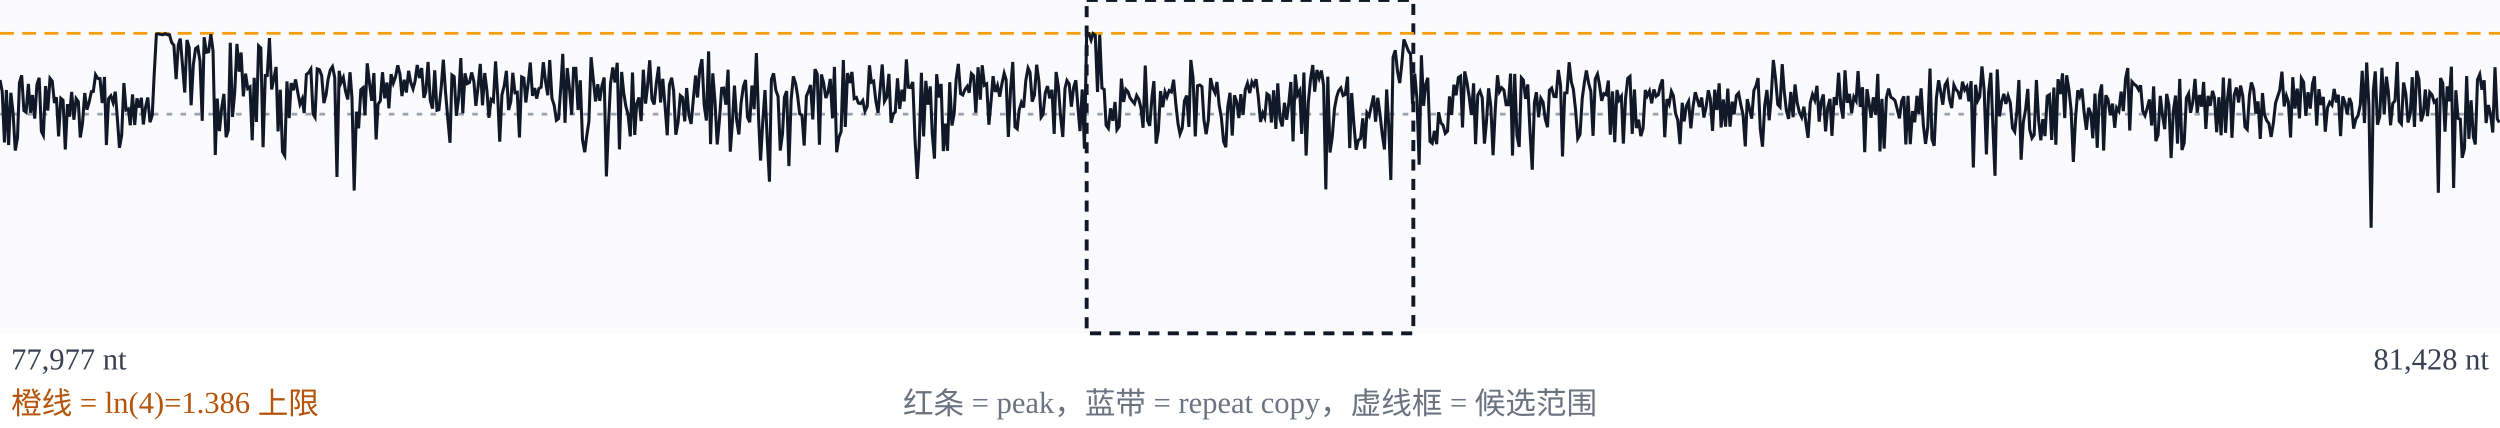
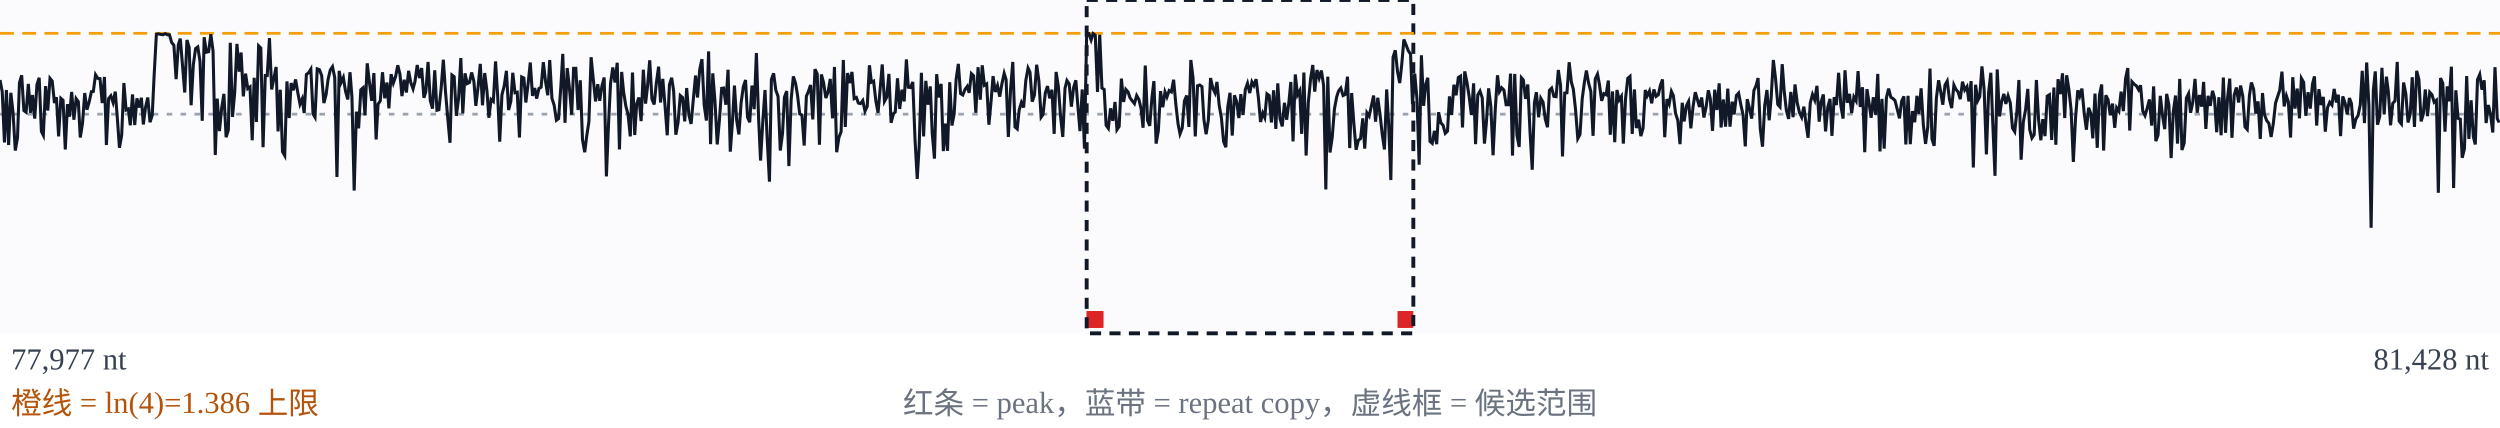
<svg xmlns="http://www.w3.org/2000/svg" viewBox="0 0 900 154" width="100%" role="img" aria-label="detector track NC_015292.1:79477-79928">
  <rect width="900" height="120" fill="#fbfbfd" />
+   <rect x="391.2" y="112" width="5.7" height="6" fill="#dc2626" />
+   <rect x="391.2" y="112" width="6.0" height="6" fill="#dc2626" />
+   <rect x="391.5" y="112" width="5.7" height="6" fill="#dc2626" />
+   <rect x="503.1" y="112" width="5.7" height="6" fill="#dc2626" />
+   <rect x="503.3" y="112" width="2.6" height="6" fill="#dc2626" />
+   <rect x="504.4" y="112" width="4.2" height="6" fill="#dc2626" />
  <rect x="391.2" y="0" width="117.6" height="120" fill="none" stroke="#111827" stroke-dasharray="4 3" stroke-width="1.4" />
  <line x1="0" y1="41.1" x2="900" y2="41.1" stroke="#9ca3af" stroke-dasharray="2 3" />
  <line x1="0" y1="12.0" x2="900" y2="12.0" stroke="#f59e0b" stroke-dasharray="5 3" />
  <polyline fill="none" stroke="#111827" stroke-width="1.1" points="0.0,28.8 0.8,33.0 1.6,51.3 2.3,32.4 3.1,52.2 3.9,33.4 4.7,40.6 5.5,54.2 6.3,49.6 7.0,29.8 7.8,27.1 8.6,39.8 9.4,40.4 10.2,30.2 11.0,40.6 11.7,34.2 12.5,42.7 13.3,30.5 14.1,28.0 14.9,47.3 15.6,48.7 16.4,31.0 17.2,39.8 18.0,28.2 18.8,29.2 19.6,37.1 20.3,35.0 21.1,49.1 21.9,35.4 22.7,36.1 23.5,53.8 24.3,37.5 25.0,42.0 25.8,33.1 26.6,43.1 27.4,35.5 28.2,36.6 28.9,49.5 29.7,44.4 30.5,33.5 31.3,39.5 32.1,36.7 32.9,33.0 33.6,32.9 34.4,26.9 35.2,28.2 36.0,28.3 36.8,37.1 37.6,27.7 38.3,52.2 39.1,35.5 39.9,34.5 40.7,36.9 41.5,33.0 42.2,42.0 43.0,53.2 43.8,48.7 44.6,29.9 45.4,39.6 46.2,39.2 46.9,45.1 47.7,34.0 48.5,45.0 49.3,35.4 50.1,38.7 50.9,35.2 51.6,44.8 52.4,38.6 53.2,35.1 54.0,44.0 54.8,41.5 55.5,26.9 56.3,12.3 57.1,12.2 57.9,12.4 58.7,12.5 59.5,12.1 60.2,12.5 61.0,12.5 61.8,15.3 62.6,16.3 63.4,28.5 64.2,16.1 64.9,13.9 65.7,23.5 66.5,33.3 67.3,14.4 68.1,17.1 68.8,37.9 69.6,23.3 70.4,17.5 71.2,16.9 72.0,22.1 72.8,43.5 73.5,13.4 74.3,18.8 75.1,18.6 75.9,12.3 76.7,18.4 77.5,55.8 78.2,35.5 79.0,47.2 79.8,38.9 80.6,33.8 81.4,49.4 82.2,46.8 82.9,15.4 83.7,42.1 84.5,33.2 85.3,15.8 86.1,25.8 86.8,18.9 87.6,34.7 88.4,26.5 89.2,31.9 90.0,31.3 90.8,50.5 91.5,28.0 92.3,43.9 93.1,16.5 93.9,17.3 94.7,53.0 95.5,27.2 96.2,27.2 97.0,13.7 97.8,32.2 98.6,28.2 99.4,24.1 100.1,47.3 100.9,32.3 101.7,54.6 102.5,56.0 103.3,29.3 104.1,42.5 104.8,29.9 105.6,32.5 106.4,28.6 107.2,33.3 108.0,37.5 108.8,35.6 109.5,40.7 110.3,26.8 111.1,26.2 111.9,24.9 112.7,41.0 113.4,42.2 114.2,24.8 115.0,25.1 115.8,27.2 116.6,37.1 117.4,34.0 118.1,28.6 118.9,25.2 119.7,24.0 120.5,27.9 121.3,63.7 122.1,25.5 122.8,29.7 123.6,27.9 124.4,32.9 125.2,35.8 126.0,26.0 126.7,35.0 127.5,68.6 128.3,40.2 129.1,46.2 129.9,32.3 130.7,31.6 131.4,41.5 132.2,22.8 133.0,29.7 133.8,36.3 134.6,26.3 135.4,50.2 136.1,37.5 136.9,36.3 137.7,26.0 138.5,35.4 139.3,29.7 140.0,39.0 140.8,26.7 141.6,29.9 142.4,27.6 143.2,23.5 144.0,26.8 144.7,34.6 145.5,28.7 146.3,33.3 147.1,25.5 147.9,29.8 148.7,32.0 149.4,29.3 150.2,23.4 151.0,28.1 151.8,24.5 152.6,35.2 153.3,33.0 154.1,22.3 154.9,36.2 155.7,39.1 156.5,25.3 157.3,39.7 158.0,39.5 158.8,31.9 159.6,21.5 160.4,33.3 161.2,42.6 162.0,51.4 162.7,27.0 163.5,27.6 164.3,41.7 165.1,35.2 165.9,20.9 166.6,40.8 167.4,26.4 168.2,30.1 169.0,29.7 169.8,26.1 170.6,29.3 171.3,38.1 172.1,31.4 172.9,23.0 173.7,37.9 174.5,26.3 175.3,32.7 176.0,42.4 176.8,35.8 177.6,36.5 178.4,22.1 179.2,35.2 179.9,51.0 180.7,34.1 181.5,31.0 182.3,25.5 183.1,39.6 183.9,36.5 184.6,26.2 185.4,33.4 186.2,33.2 187.0,49.5 187.8,27.7 188.6,28.1 189.3,36.9 190.1,30.3 190.9,22.5 191.7,34.5 192.5,31.7 193.2,35.5 194.0,31.9 194.8,31.4 195.6,22.4 196.4,29.4 197.2,34.3 197.9,21.6 198.7,35.4 199.5,37.9 200.3,43.3 201.1,42.7 201.9,31.3 202.6,19.4 203.4,44.2 204.2,24.5 205.0,31.8 205.8,41.3 206.5,24.6 207.3,24.6 208.1,39.6 208.9,28.9 209.7,50.3 210.5,54.8 211.2,49.1 212.0,43.8 212.8,20.6 213.6,28.7 214.4,36.5 215.2,30.3 215.9,36.3 216.7,30.9 217.5,27.9 218.3,63.5 219.1,44.0 219.8,30.0 220.6,24.3 221.4,29.7 222.2,22.6 223.0,53.8 223.8,25.9 224.5,33.1 225.3,38.2 226.1,41.2 226.9,49.1 227.7,26.1 228.5,48.6 229.2,37.4 230.0,35.1 230.8,43.6 231.6,25.1 232.4,37.3 233.1,31.2 233.9,21.7 234.7,35.7 235.5,37.6 236.3,29.7 237.1,24.0 237.8,36.9 238.6,28.4 239.4,37.9 240.2,48.7 241.0,30.5 241.8,28.0 242.5,32.7 243.3,48.5 244.1,44.1 244.9,34.4 245.7,35.1 246.5,43.7 247.2,31.7 248.0,41.4 248.8,44.6 249.6,35.7 250.4,27.2 251.1,35.1 251.9,25.0 252.7,21.3 253.5,37.8 254.3,43.4 255.1,18.5 255.8,51.9 256.6,26.4 257.4,36.6 258.2,52.0 259.0,43.1 259.8,31.8 260.5,31.7 261.3,37.7 262.1,25.1 262.9,54.6 263.7,43.6 264.4,30.8 265.2,43.3 266.0,48.4 266.8,37.0 267.6,31.2 268.4,28.8 269.1,42.2 269.9,44.0 270.7,30.8 271.5,39.3 272.3,19.1 273.1,42.7 273.8,57.8 274.6,43.8 275.4,32.4 276.2,50.2 277.0,65.4 277.7,28.6 278.5,26.4 279.3,32.5 280.1,34.7 280.9,54.2 281.7,48.1 282.4,35.0 283.2,32.8 284.0,59.8 284.8,36.0 285.6,27.5 286.4,30.0 287.1,34.2 287.9,41.0 288.7,41.4 289.5,52.4 290.3,34.6 291.0,33.0 291.8,30.6 292.6,43.0 293.4,24.9 294.2,26.6 295.0,52.1 295.7,26.8 296.5,29.8 297.3,35.3 298.1,33.1 298.9,28.4 299.7,42.6 300.4,24.1 301.2,54.8 302.0,49.5 302.8,47.4 303.6,21.6 304.3,45.7 305.1,26.3 305.9,29.9 306.7,25.9 307.5,35.5 308.3,35.1 309.0,37.1 309.8,37.3 310.6,36.2 311.4,40.0 312.2,38.3 313.0,23.5 313.7,29.6 314.5,29.2 315.3,36.3 316.1,40.6 316.9,31.5 317.6,23.2 318.4,36.5 319.2,35.0 320.0,26.6 320.8,44.2 321.6,41.0 322.3,40.3 323.1,28.2 323.9,39.2 324.7,32.3 325.5,36.5 326.3,21.4 327.0,31.4 327.8,31.5 328.6,29.5 329.4,50.1 330.2,64.4 330.9,52.6 331.7,26.2 332.5,49.1 333.3,29.1 334.1,37.7 334.9,31.1 335.6,48.0 336.4,57.1 337.2,26.7 338.0,35.1 338.8,30.2 339.6,54.4 340.3,44.5 341.1,54.3 341.9,29.6 342.7,45.2 343.5,40.9 344.2,28.6 345.0,23.0 345.8,33.7 346.6,34.2 347.4,32.2 348.2,31.1 348.9,33.4 349.7,26.5 350.5,27.3 351.3,40.6 352.1,24.2 352.9,35.9 353.6,23.5 354.4,30.7 355.2,30.2 356.0,44.9 356.8,36.3 357.5,27.4 358.3,33.1 359.1,30.8 359.9,34.8 360.7,30.1 361.5,26.4 362.2,28.7 363.0,49.3 363.8,32.2 364.6,22.3 365.4,45.7 366.2,46.4 366.9,39.6 367.7,36.9 368.5,38.7 369.3,28.9 370.1,24.5 370.8,26.0 371.6,36.6 372.4,34.2 373.2,23.3 374.0,29.2 374.8,42.2 375.5,41.2 376.3,33.5 377.1,31.0 377.9,35.4 378.7,32.3 379.5,48.2 380.2,25.9 381.0,31.1 381.8,41.9 382.6,49.3 383.4,31.8 384.1,29.0 384.9,30.2 385.7,38.4 386.5,31.5 387.3,28.9 388.1,39.1 388.8,47.2 389.6,32.2 390.4,53.5 391.2,12.1 392.0,12.1 392.8,14.4 393.5,12.1 394.3,12.7 395.1,33.1 395.9,12.5 396.7,31.7 397.5,32.2 398.2,45.1 399.0,46.2 399.8,39.0 400.6,43.5 401.4,36.7 402.1,46.7 402.9,45.5 403.7,28.3 404.5,36.7 405.3,32.2 406.1,33.1 406.8,35.2 407.6,36.3 408.4,37.3 409.2,34.4 410.0,35.8 410.8,39.2 411.5,46.0 412.3,23.6 413.1,43.3 413.9,45.3 414.7,35.1 415.4,29.2 416.2,51.7 417.0,47.1 417.8,32.8 418.6,38.6 419.4,33.1 420.1,34.9 420.9,32.6 421.7,33.1 422.5,28.7 423.3,37.5 424.1,44.6 424.8,48.2 425.6,46.1 426.4,36.3 427.2,34.4 428.0,45.7 428.7,21.6 429.5,28.1 430.3,49.1 431.1,30.9 431.9,30.6 432.7,31.2 433.4,43.0 434.2,48.3 435.0,43.3 435.8,28.1 436.6,31.7 437.4,33.4 438.1,29.5 438.9,37.8 439.7,42.4 440.5,51.0 441.3,53.0 442.0,38.5 442.8,33.4 443.6,48.8 444.4,34.3 445.2,36.6 446.0,42.5 446.7,33.9 447.5,41.4 448.3,32.3 449.1,30.0 449.9,33.5 450.7,29.5 451.4,30.8 452.2,28.5 453.0,35.0 453.8,43.9 454.6,40.7 455.3,42.3 456.1,33.8 456.9,34.4 457.7,44.1 458.5,32.5 459.3,46.4 460.0,30.0 460.8,42.7 461.6,45.5 462.4,37.0 463.2,43.1 464.0,36.8 464.7,29.5 465.5,50.9 466.3,26.8 467.1,34.2 467.9,32.7 468.6,48.2 469.4,26.1 470.2,56.0 471.0,36.8 471.8,28.5 472.6,23.4 473.3,33.0 474.1,25.2 474.9,28.1 475.7,25.4 476.5,30.8 477.3,68.2 478.0,27.6 478.8,54.9 479.6,49.4 480.4,39.2 481.2,34.9 481.9,32.7 482.7,31.7 483.5,34.4 484.3,34.0 485.1,27.6 485.9,53.3 486.6,33.5 487.4,44.6 488.2,53.9 489.0,50.5 489.8,49.9 490.6,42.6 491.3,53.5 492.1,40.6 492.9,41.8 493.7,38.1 494.5,34.4 495.2,43.8 496.0,35.2 496.8,41.1 497.6,48.3 498.4,53.8 499.2,32.2 499.9,44.4 500.7,64.8 501.5,20.6 502.3,18.1 503.1,25.7 503.9,29.9 504.6,23.5 505.4,14.2 506.2,16.2 507.0,18.3 507.8,19.5 508.5,37.5 509.3,26.5 510.1,35.5 510.9,59.3 511.7,19.9 512.5,38.1 513.2,30.6 514.0,28.0 514.8,50.9 515.6,51.6 516.4,47.1 517.2,51.9 517.9,40.4 518.7,44.2 519.5,45.1 520.3,48.0 521.1,47.2 521.8,34.7 522.6,41.4 523.4,30.5 524.2,34.3 525.0,27.9 525.8,27.4 526.5,45.9 527.3,25.7 528.1,29.6 528.9,34.8 529.7,41.4 530.5,30.0 531.2,51.9 532.0,34.2 532.8,32.8 533.6,35.2 534.4,51.7 535.1,44.1 535.9,31.8 536.7,38.3 537.5,55.9 538.3,39.3 539.1,27.1 539.8,33.0 540.6,31.6 541.4,32.4 542.2,37.7 543.0,37.7 543.8,26.5 544.5,56.0 545.3,26.6 546.1,48.7 546.9,52.9 547.7,28.0 548.4,28.8 549.2,35.6 550.0,30.4 550.8,47.3 551.6,61.1 552.4,36.9 553.1,33.2 553.9,42.2 554.7,35.4 555.5,36.8 556.3,42.9 557.1,45.8 557.8,32.5 558.6,31.7 559.4,34.7 560.2,34.8 561.0,25.2 561.8,30.7 562.5,56.3 563.3,33.5 564.1,33.4 564.9,22.4 565.7,29.6 566.4,32.1 567.2,39.5 568.0,49.9 568.8,48.4 569.6,35.5 570.4,29.5 571.1,25.4 571.9,29.9 572.7,32.9 573.5,48.9 574.3,28.4 575.1,26.7 575.8,30.4 576.6,36.3 577.4,33.7 578.2,34.1 579.0,29.0 579.7,48.5 580.5,32.9 581.3,51.2 582.1,32.4 582.9,36.0 583.7,34.7 584.4,51.7 585.2,35.4 586.0,28.2 586.8,27.5 587.6,48.2 588.4,32.2 589.1,46.1 589.9,43.1 590.7,49.0 591.5,46.2 592.3,32.4 593.0,34.5 593.8,32.8 594.6,37.2 595.4,32.2 596.2,34.7 597.0,34.1 597.7,30.9 598.5,28.6 599.3,49.4 600.1,35.7 600.9,37.5 601.7,32.9 602.4,34.4 603.2,40.8 604.0,43.3 604.8,51.9 605.6,37.0 606.3,43.7 607.1,38.1 607.9,36.5 608.7,46.2 609.5,38.4 610.3,33.2 611.0,35.6 611.8,38.5 612.6,35.1 613.4,42.3 614.2,38.5 615.0,32.5 615.7,35.5 616.5,47.1 617.3,32.3 618.1,39.6 618.9,30.0 619.6,45.9 620.4,35.8 621.2,45.6 622.0,31.9 622.8,45.6 623.6,36.6 624.3,41.2 625.1,34.4 625.9,33.5 626.7,37.7 627.5,41.3 628.3,52.7 629.0,35.7 629.8,39.0 630.6,42.7 631.4,32.6 632.2,30.8 632.9,28.1 633.7,46.4 634.5,52.8 635.3,37.9 636.1,32.4 636.9,43.3 637.6,35.4 638.4,21.6 639.2,28.3 640.0,37.6 640.8,38.5 641.6,23.1 642.3,32.7 643.1,39.8 643.9,42.8 644.7,33.1 645.5,42.2 646.2,30.4 647.0,37.0 647.8,40.5 648.6,42.2 649.4,38.4 650.2,44.8 650.9,49.6 651.7,37.0 652.5,34.0 653.3,36.0 654.1,30.9 654.9,43.8 655.6,36.7 656.4,34.0 657.2,47.3 658.0,38.6 658.8,35.6 659.5,48.9 660.3,35.0 661.1,37.8 661.9,26.2 662.7,38.0 663.5,42.7 664.2,25.3 665.0,37.0 665.8,33.8 666.6,40.7 667.4,34.9 668.2,36.3 668.9,25.6 669.7,38.5 670.5,31.4 671.3,54.8 672.1,32.1 672.8,36.7 673.6,42.4 674.4,35.0 675.2,41.3 676.0,26.6 676.8,54.5 677.5,35.6 678.3,53.5 679.1,35.2 679.9,31.9 680.7,35.0 681.5,35.5 682.2,36.2 683.0,39.3 683.8,42.6 684.6,36.4 685.4,34.7 686.1,52.0 686.9,34.5 687.7,51.9 688.5,40.0 689.3,44.0 690.1,34.5 690.8,41.0 691.6,31.8 692.4,44.9 693.2,51.8 694.0,45.7 694.8,24.7 695.5,50.0 696.3,52.5 697.1,35.3 697.9,28.9 698.7,33.3 699.4,37.7 700.2,30.6 701.0,29.2 701.8,35.7 702.6,38.9 703.4,30.6 704.1,32.1 704.9,33.1 705.7,35.7 706.5,29.4 707.3,32.4 708.1,31.2 708.8,36.5 709.6,29.2 710.4,60.3 711.2,30.5 712.0,36.2 712.7,34.8 713.5,23.9 714.3,32.4 715.1,55.6 715.9,33.3 716.7,26.2 717.4,44.4 718.2,63.3 719.0,25.0 719.8,41.9 720.6,36.5 721.4,33.8 722.1,37.4 722.9,34.5 723.7,37.0 724.5,46.1 725.3,47.4 726.1,39.9 726.8,28.8 727.6,57.5 728.4,43.9 729.2,39.5 730.0,32.0 730.7,46.7 731.5,49.7 732.3,48.5 733.1,28.8 733.9,43.2 734.7,50.5 735.4,42.9 736.2,49.0 737.0,34.6 737.8,34.1 738.6,50.4 739.4,31.5 740.1,52.1 740.9,28.5 741.7,33.9 742.5,26.4 743.3,42.5 744.0,27.1 744.8,32.2 745.6,39.6 746.4,58.3 747.2,42.4 748.0,32.5 748.7,34.6 749.5,31.9 750.3,40.7 751.1,46.7 751.9,38.8 752.7,40.9 753.4,49.8 754.2,33.7 755.0,53.2 755.8,34.3 756.6,30.4 757.3,54.2 758.1,34.3 758.9,35.9 759.7,41.5 760.5,37.3 761.3,46.0 762.0,38.8 762.8,40.0 763.6,33.0 764.4,40.0 765.2,28.3 766.0,24.5 766.7,47.0 767.5,29.4 768.3,30.3 769.1,30.9 769.9,32.3 770.6,30.7 771.4,40.0 772.2,41.6 773.0,38.9 773.8,35.8 774.6,45.2 775.3,31.1 776.1,50.8 776.9,48.6 777.7,34.5 778.5,41.5 779.3,46.5 780.0,33.8 780.8,37.8 781.6,56.9 782.4,40.1 783.2,34.4 783.9,51.7 784.7,28.4 785.5,54.0 786.3,51.5 787.1,35.3 787.9,33.7 788.6,40.6 789.4,36.8 790.2,28.4 791.0,40.6 791.8,34.2 792.6,38.4 793.3,29.5 794.1,46.4 794.9,34.5 795.7,38.1 796.5,32.7 797.2,35.2 798.0,47.6 798.8,35.0 799.6,48.7 800.4,27.9 801.2,47.8 801.9,35.6 802.7,28.3 803.5,49.6 804.3,34.3 805.1,31.5 805.9,36.9 806.6,30.8 807.4,34.6 808.2,45.7 809.0,46.6 809.8,34.3 810.5,29.7 811.3,32.1 812.1,40.9 812.9,36.5 813.7,50.0 814.5,33.5 815.2,41.2 816.0,43.4 816.8,44.4 817.6,49.3 818.4,44.4 819.2,37.1 819.9,34.9 820.7,32.5 821.5,25.8 822.3,38.3 823.1,34.5 823.8,36.6 824.6,49.5 825.4,27.8 826.2,39.1 827.0,31.9 827.8,42.6 828.5,28.2 829.3,29.6 830.1,41.7 830.9,33.2 831.7,39.1 832.5,30.2 833.2,27.5 834.0,45.2 834.8,32.1 835.6,37.8 836.4,34.9 837.1,47.4 837.9,38.8 838.7,36.8 839.5,37.8 840.3,32.0 841.1,36.9 841.8,34.1 842.6,49.0 843.4,34.7 844.2,37.0 845.0,41.2 845.8,35.3 846.5,37.2 847.3,46.3 848.1,42.9 848.9,41.6 849.7,37.7 850.4,25.5 851.2,44.3 852.0,22.5 852.8,37.9 853.6,82.0 854.4,32.5 855.1,25.7 855.9,44.9 856.7,41.9 857.5,24.4 858.3,41.2 859.1,27.6 859.8,33.0 860.6,45.1 861.4,37.2 862.2,36.3 863.0,22.3 863.7,43.6 864.5,44.6 865.3,29.7 866.1,33.8 866.9,44.1 867.7,40.9 868.4,27.8 869.2,45.7 870.0,25.5 870.8,28.6 871.6,43.7 872.4,41.0 873.1,32.2 873.9,41.8 874.7,33.2 875.5,34.1 876.3,36.8 877.1,36.1 877.8,69.4 878.6,28.1 879.4,30.0 880.2,47.4 881.0,31.1 881.7,36.5 882.5,24.0 883.3,67.7 884.1,32.5 884.9,42.6 885.7,42.9 886.4,56.8 887.2,53.5 888.0,27.4 888.8,50.0 889.6,36.1 890.4,49.2 891.1,52.0 891.9,28.7 892.7,26.8 893.5,32.3 894.3,28.9 895.0,44.3 895.8,37.8 896.6,41.2 897.4,47.7 898.2,24.2 899.0,42.7 899.7,44.1" />
  <text x="4" y="133" font-size="11" fill="#374151">77,977 nt</text>
  <text x="896" y="133" font-size="11" text-anchor="end" fill="#374151">81,428 nt</text>
  <text x="4" y="149" font-size="11" fill="#b45309">橙线 = ln(4)=1.386 上限</text>
  <text x="450.0" y="149" font-size="11" text-anchor="middle" fill="#6b7280">红条 = peak，蓝带 = repeat copy，虚线框 = 候选范围</text>
</svg>
